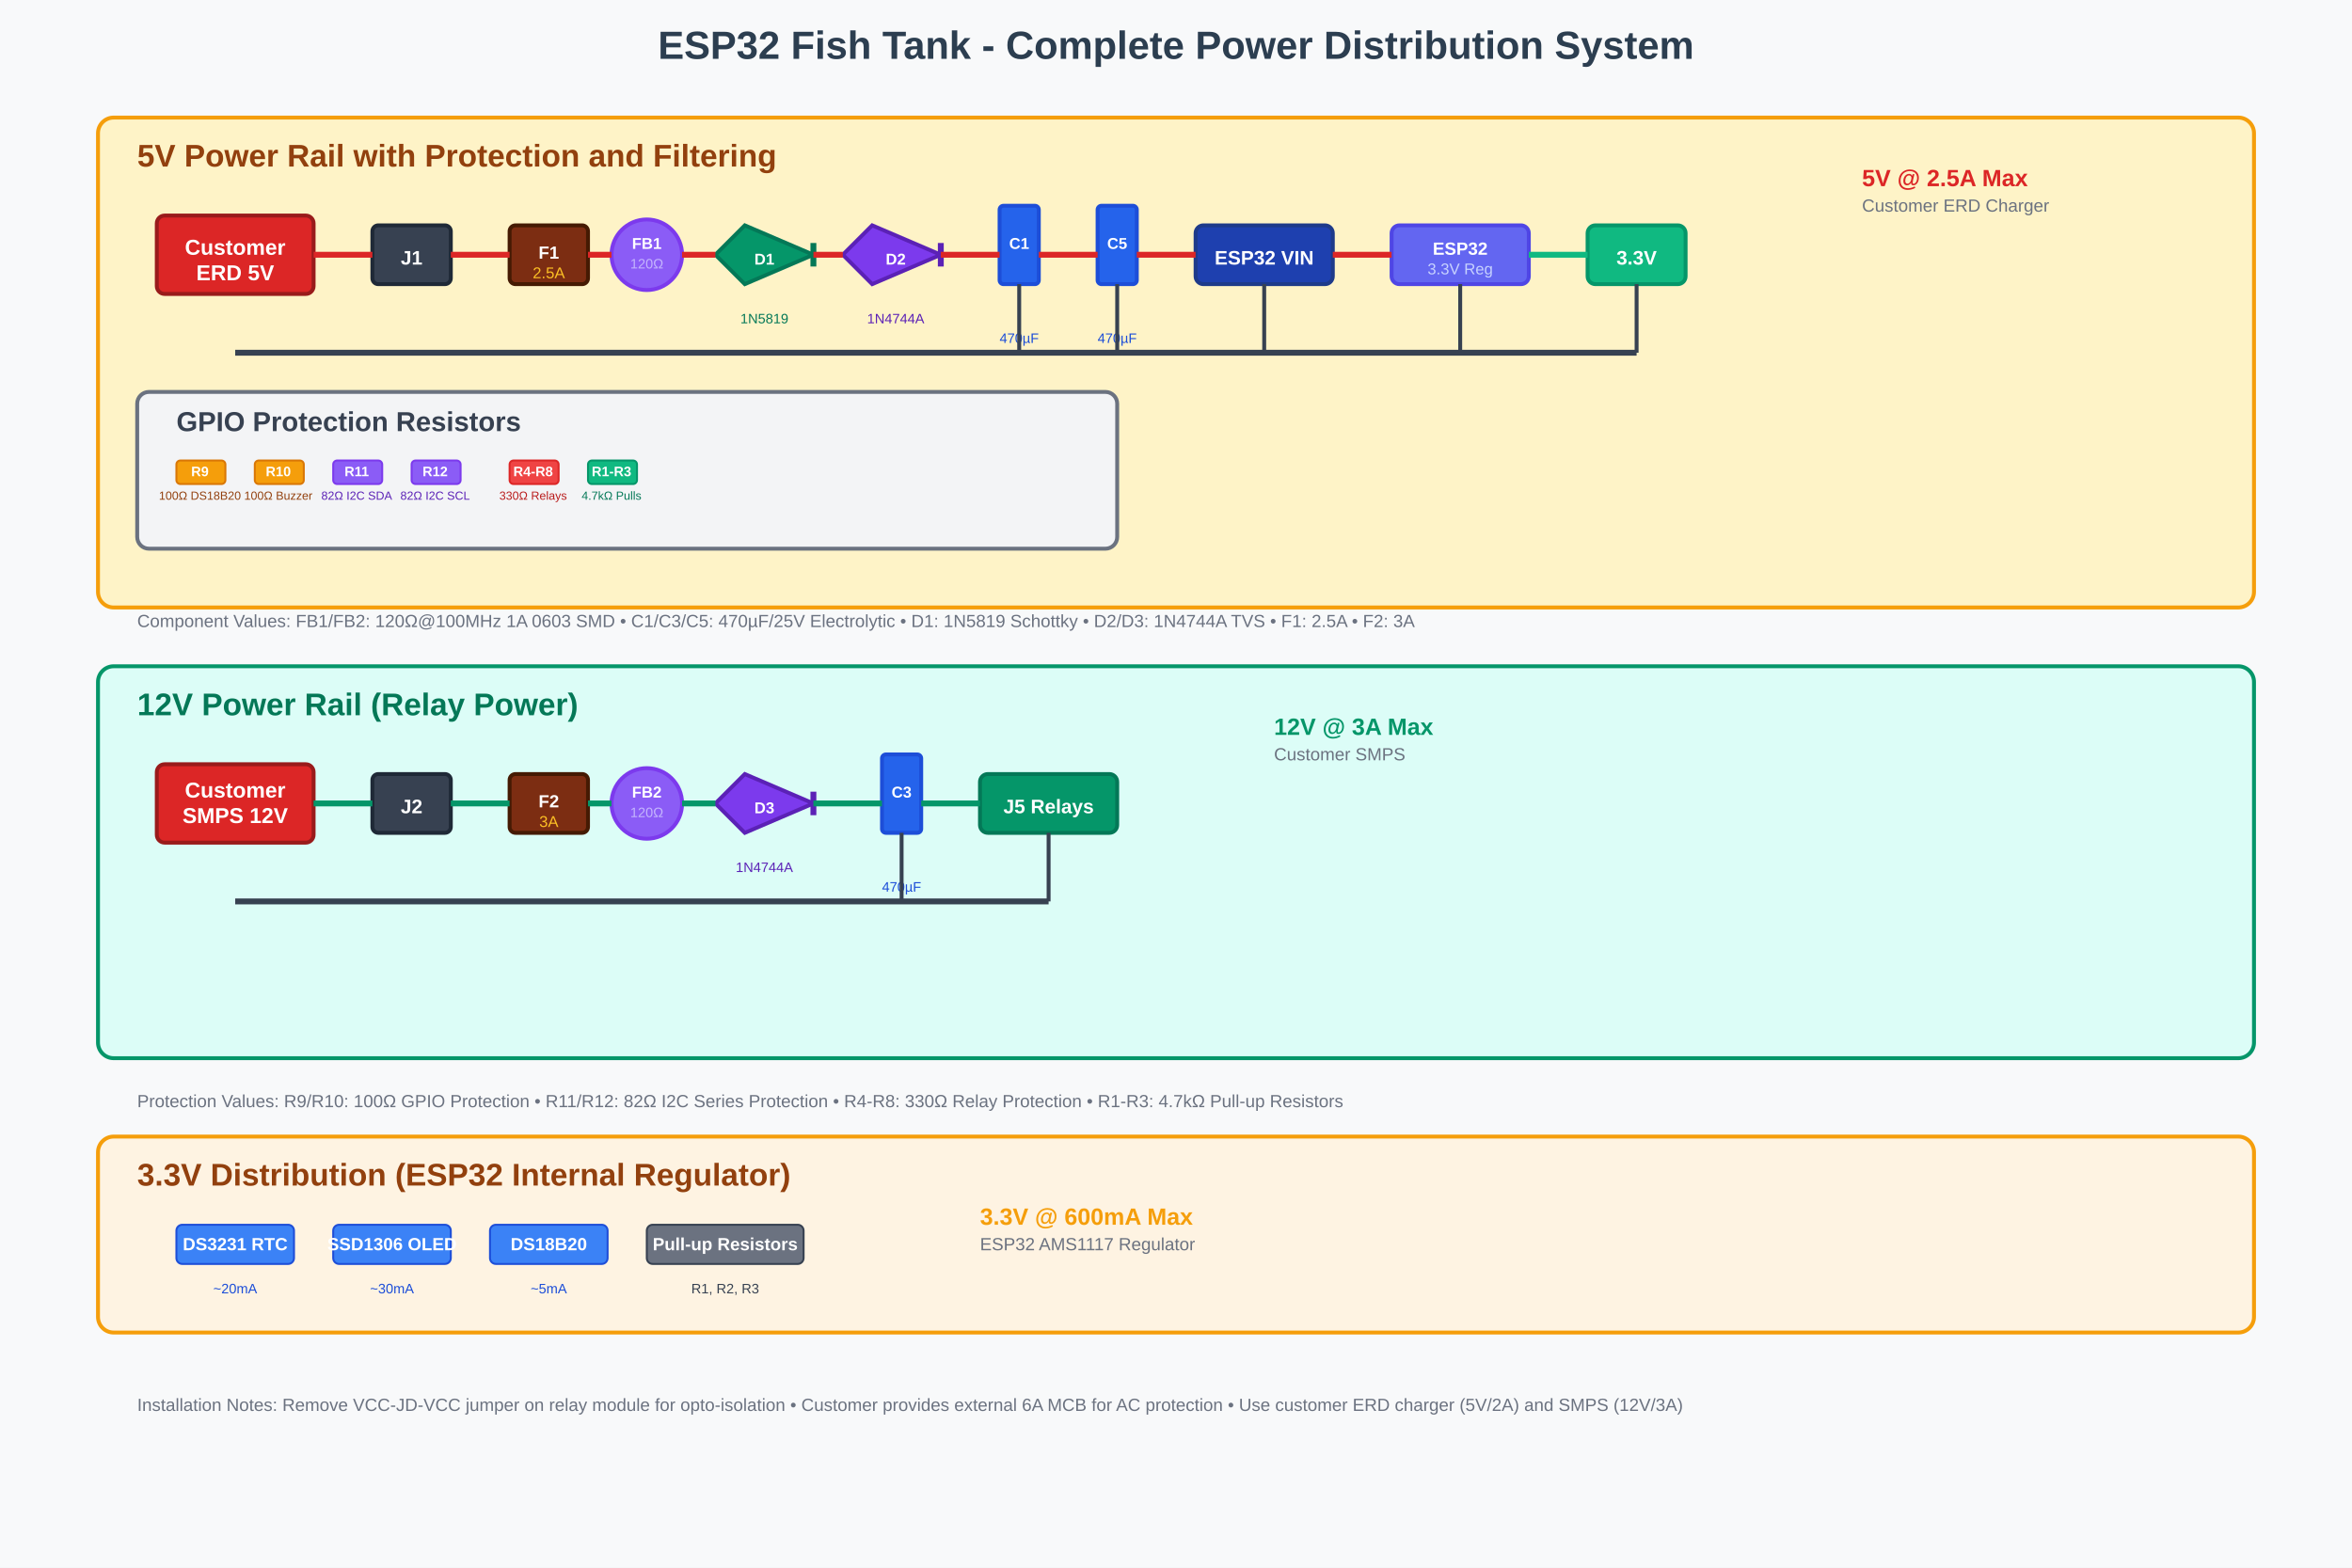
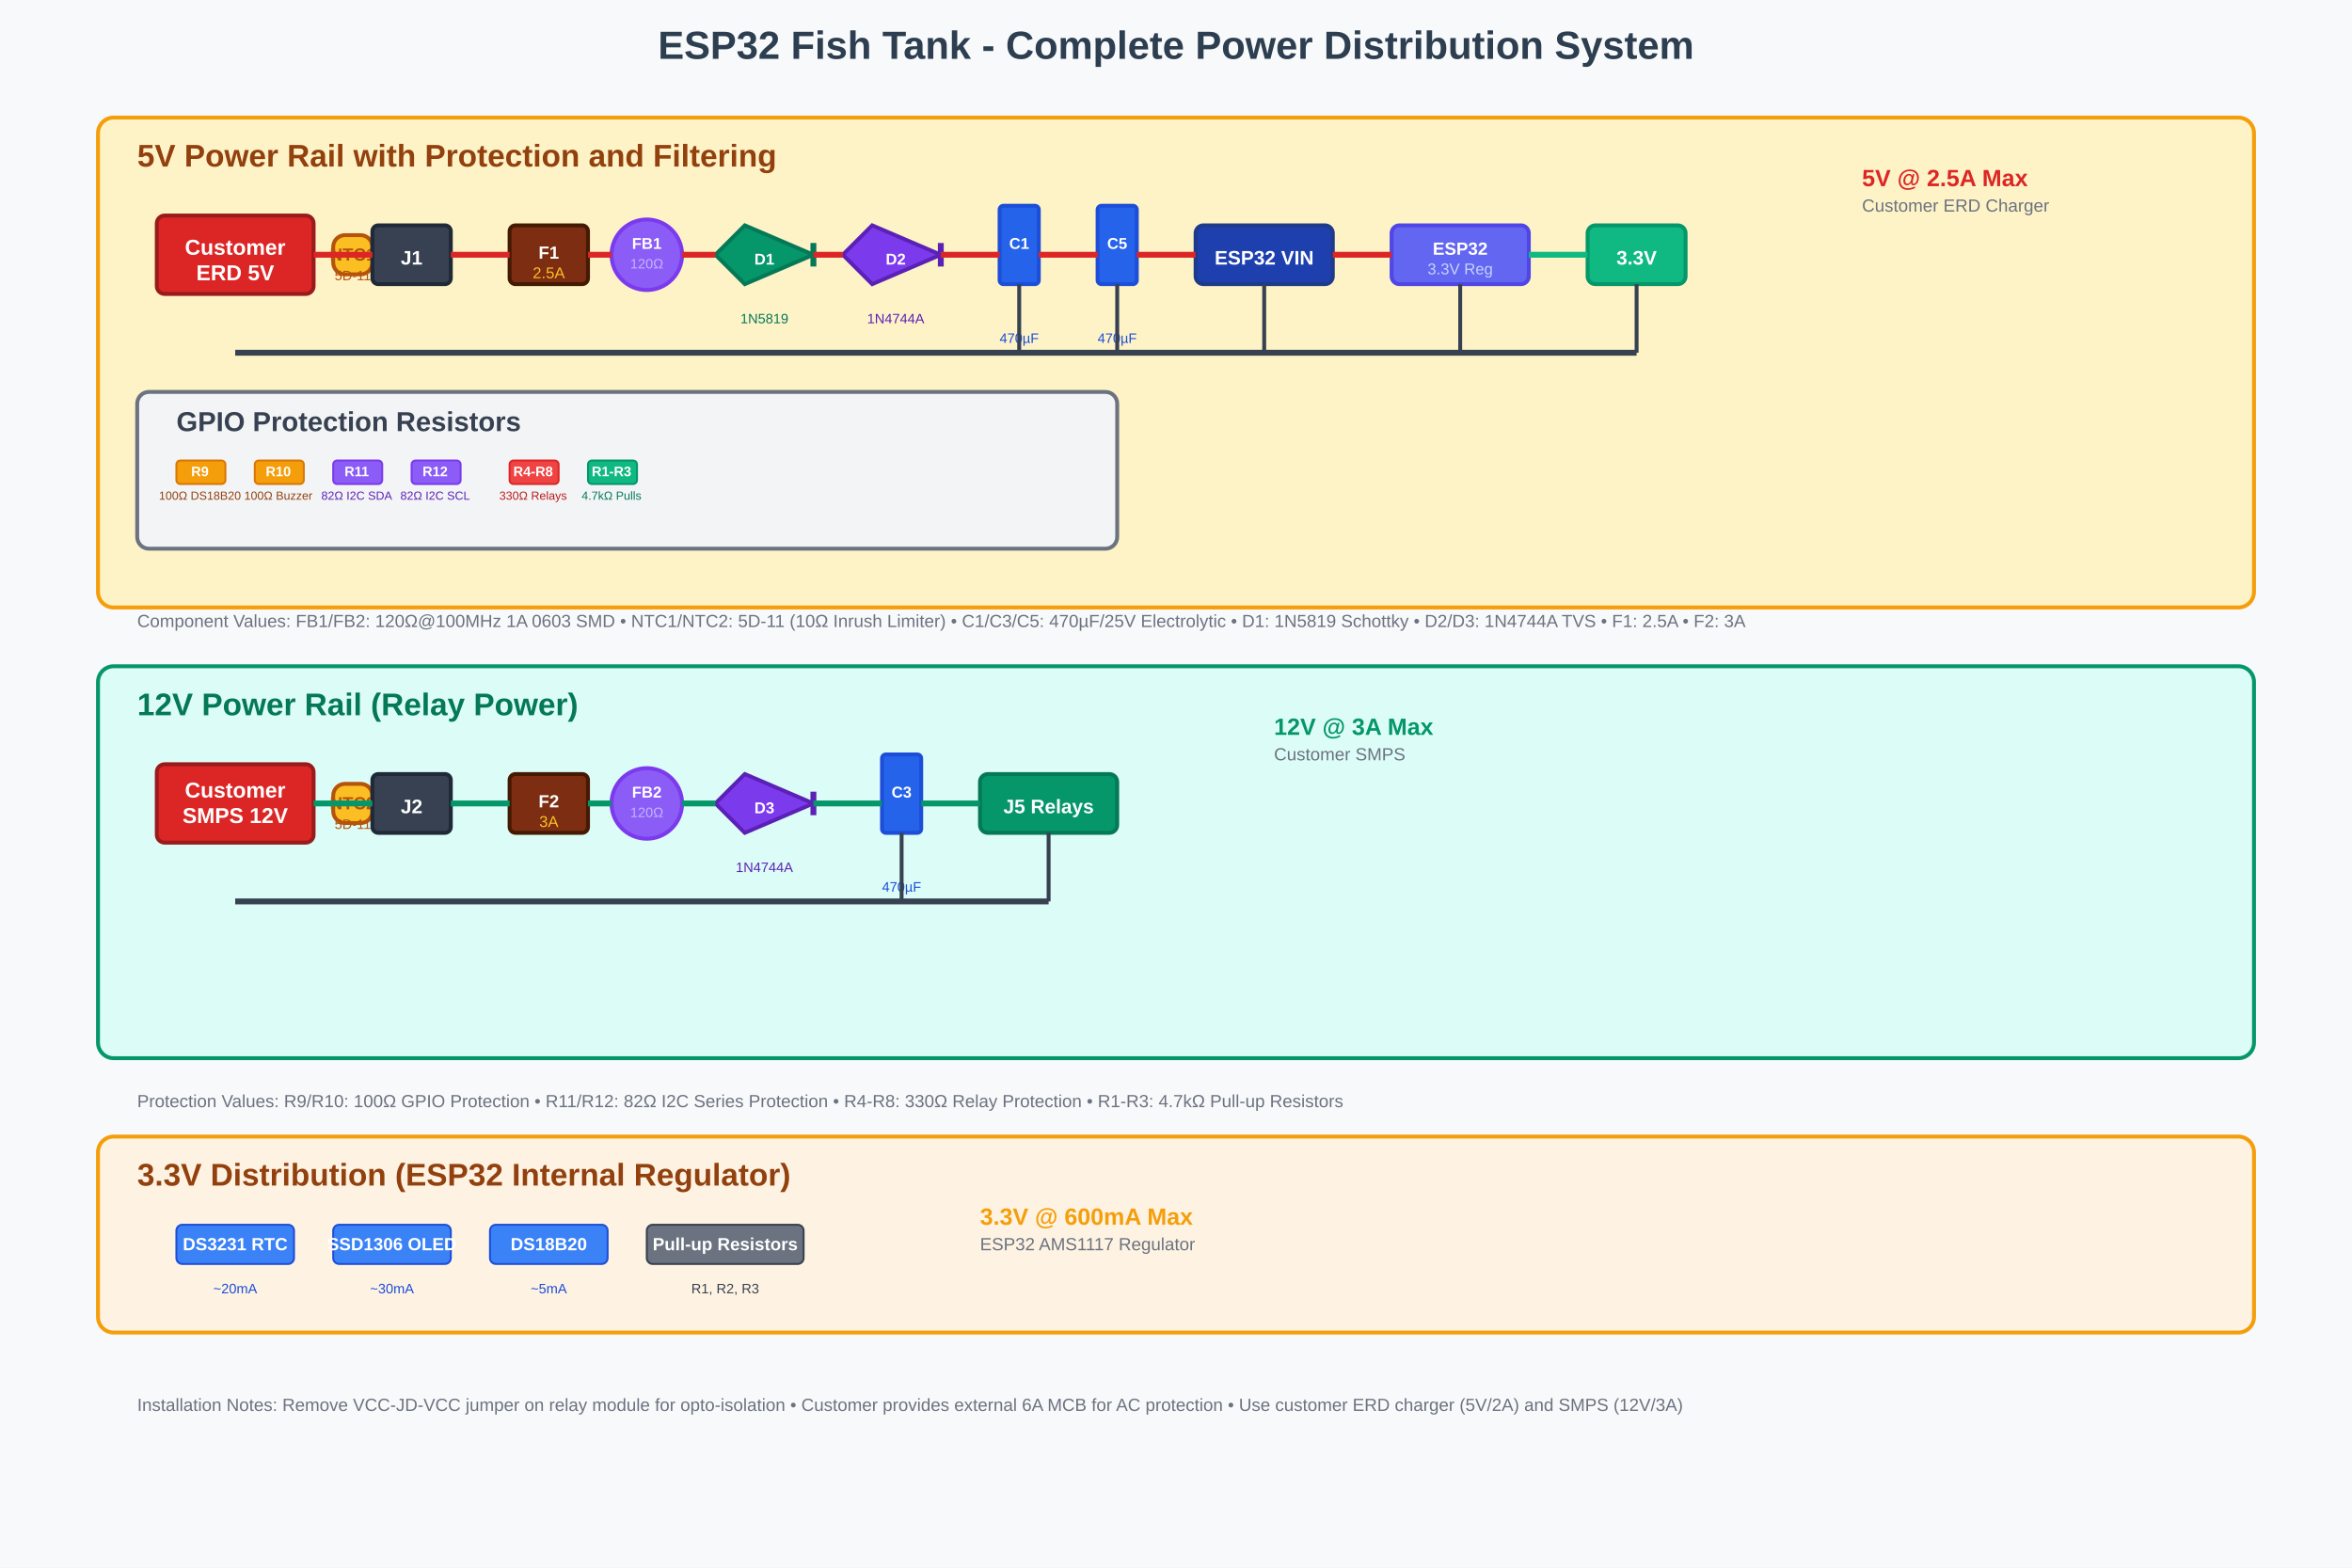
<svg xmlns="http://www.w3.org/2000/svg" width="1200" height="800">
  <rect width="1200" height="800" fill="#f8f9fa" />
  <text x="600" y="30" text-anchor="middle" font-family="Arial, sans-serif" font-size="20" font-weight="bold" fill="#2c3e50">ESP32 Fish Tank - Complete Power Distribution System</text>
  <rect x="50" y="60" width="1100" height="250" rx="8" fill="#fef3c7" stroke="#f59e0b" stroke-width="2" />
  <text x="70" y="85" font-family="Arial, sans-serif" font-size="16" font-weight="bold" fill="#92400e">5V Power Rail with Protection and Filtering</text>
  <rect x="80" y="110" width="80" height="40" rx="4" fill="#dc2626" stroke="#991b1b" stroke-width="2" />
  <text x="120" y="130" text-anchor="middle" font-family="Arial, sans-serif" font-size="11" font-weight="bold" fill="#fff">Customer</text>
  <text x="120" y="143" text-anchor="middle" font-family="Arial, sans-serif" font-size="11" font-weight="bold" fill="#fff">ERD 5V</text>
+   <rect x="170" y="120" width="20" height="20" rx="6" fill="#fbbf24" stroke="#b45309" stroke-width="2" />
+   <text x="180" y="133" text-anchor="middle" font-family="Arial, sans-serif" font-size="9" font-weight="bold" fill="#b45309">NTC1</text>
+   <text x="180" y="143" text-anchor="middle" font-family="Arial, sans-serif" font-size="7" fill="#b45309">5D-11</text>
  <rect x="190" y="115" width="40" height="30" rx="3" fill="#374151" stroke="#1f2937" stroke-width="2" />
  <text x="210" y="135" text-anchor="middle" font-family="Arial, sans-serif" font-size="10" font-weight="bold" fill="#fff">J1</text>
  <rect x="260" y="115" width="40" height="30" rx="3" fill="#7c2d12" stroke="#451a03" stroke-width="2" />
  <text x="280" y="132" text-anchor="middle" font-family="Arial, sans-serif" font-size="9" font-weight="bold" fill="#fff">F1</text>
  <text x="280" y="142" text-anchor="middle" font-family="Arial, sans-serif" font-size="8" fill="#fbbf24">2.5A</text>
  <circle cx="330" cy="130" r="18" fill="#8b5cf6" stroke="#7c3aed" stroke-width="2" />
  <text x="330" y="127" text-anchor="middle" font-family="Arial, sans-serif" font-size="8" font-weight="bold" fill="#fff">FB1</text>
  <text x="330" y="137" text-anchor="middle" font-family="Arial, sans-serif" font-size="7" fill="#c4b5fd">120Ω</text>
  <polygon points="380,115 415,130 380,145 365,130" fill="#059669" stroke="#047857" stroke-width="2" />
  <line x1="415" y1="124" x2="415" y2="136" stroke="#047857" stroke-width="3" />
  <text x="390" y="135" text-anchor="middle" font-family="Arial, sans-serif" font-size="8" font-weight="bold" fill="#fff">D1</text>
  <text x="390" y="165" text-anchor="middle" font-family="Arial, sans-serif" font-size="7" fill="#047857">1N5819</text>
  <polygon points="445,115 480,130 445,145 430,130" fill="#7c3aed" stroke="#5b21b6" stroke-width="2" />
  <line x1="480" y1="124" x2="480" y2="136" stroke="#5b21b6" stroke-width="3" />
  <text x="457" y="135" text-anchor="middle" font-family="Arial, sans-serif" font-size="8" font-weight="bold" fill="#fff">D2</text>
  <text x="457" y="165" text-anchor="middle" font-family="Arial, sans-serif" font-size="7" fill="#5b21b6">1N4744A</text>
  <rect x="510" y="105" width="20" height="40" rx="2" fill="#2563eb" stroke="#1d4ed8" stroke-width="2" />
  <text x="520" y="127" text-anchor="middle" font-family="Arial, sans-serif" font-size="8" font-weight="bold" fill="#fff">C1</text>
  <text x="520" y="175" text-anchor="middle" font-family="Arial, sans-serif" font-size="7" fill="#1d4ed8">470µF</text>
  <rect x="560" y="105" width="20" height="40" rx="2" fill="#2563eb" stroke="#1d4ed8" stroke-width="2" />
  <text x="570" y="127" text-anchor="middle" font-family="Arial, sans-serif" font-size="8" font-weight="bold" fill="#fff">C5</text>
  <text x="570" y="175" text-anchor="middle" font-family="Arial, sans-serif" font-size="7" fill="#1d4ed8">470µF</text>
  <rect x="610" y="115" width="70" height="30" rx="4" fill="#1e40af" stroke="#1e3a8a" stroke-width="2" />
  <text x="645" y="135" text-anchor="middle" font-family="Arial, sans-serif" font-size="10" font-weight="bold" fill="#fff">ESP32 VIN</text>
  <rect x="710" y="115" width="70" height="30" rx="4" fill="#6366f1" stroke="#4f46e5" stroke-width="2" />
  <text x="745" y="130" text-anchor="middle" font-family="Arial, sans-serif" font-size="9" font-weight="bold" fill="#fff">ESP32</text>
  <text x="745" y="140" text-anchor="middle" font-family="Arial, sans-serif" font-size="8" fill="#c7d2fe">3.3V Reg</text>
  <rect x="810" y="115" width="50" height="30" rx="4" fill="#10b981" stroke="#059669" stroke-width="2" />
  <text x="835" y="135" text-anchor="middle" font-family="Arial, sans-serif" font-size="10" font-weight="bold" fill="#fff">3.3V</text>
-   <line x1="160" y1="130" x2="190" y2="130" stroke="#dc2626" stroke-width="3" />
+   <line x1="160" y1="130" x2="170" y2="130" stroke="#dc2626" stroke-width="3" />
+   <line x1="190" y1="130" x2="190" y2="130" stroke="#dc2626" stroke-width="3" />
+   <line x1="170" y1="130" x2="190" y2="130" stroke="#dc2626" stroke-width="3" />
  <line x1="230" y1="130" x2="260" y2="130" stroke="#dc2626" stroke-width="3" />
  <line x1="300" y1="130" x2="312" y2="130" stroke="#dc2626" stroke-width="3" />
  <line x1="348" y1="130" x2="365" y2="130" stroke="#dc2626" stroke-width="3" />
  <line x1="415" y1="130" x2="430" y2="130" stroke="#dc2626" stroke-width="3" />
  <line x1="480" y1="130" x2="510" y2="130" stroke="#dc2626" stroke-width="3" />
  <line x1="530" y1="130" x2="560" y2="130" stroke="#dc2626" stroke-width="3" />
  <line x1="580" y1="130" x2="610" y2="130" stroke="#dc2626" stroke-width="3" />
  <line x1="680" y1="130" x2="710" y2="130" stroke="#dc2626" stroke-width="3" />
  <line x1="780" y1="130" x2="810" y2="130" stroke="#10b981" stroke-width="3" />
  <line x1="120" y1="180" x2="835" y2="180" stroke="#374151" stroke-width="3" />
  <line x1="520" y1="145" x2="520" y2="180" stroke="#374151" stroke-width="2" />
  <line x1="570" y1="145" x2="570" y2="180" stroke="#374151" stroke-width="2" />
  <line x1="645" y1="145" x2="645" y2="180" stroke="#374151" stroke-width="2" />
  <line x1="745" y1="145" x2="745" y2="180" stroke="#374151" stroke-width="2" />
  <line x1="835" y1="145" x2="835" y2="180" stroke="#374151" stroke-width="2" />
  <rect x="70" y="200" width="500" height="80" rx="6" fill="#f3f4f6" stroke="#6b7280" stroke-width="2" />
  <text x="90" y="220" font-family="Arial, sans-serif" font-size="14" font-weight="bold" fill="#374151">GPIO Protection Resistors</text>
  <rect x="90" y="235" width="25" height="12" rx="2" fill="#f59e0b" stroke="#d97706" stroke-width="1" />
  <text x="102" y="243" text-anchor="middle" font-family="Arial, sans-serif" font-size="7" font-weight="bold" fill="#fff">R9</text>
  <text x="102" y="255" text-anchor="middle" font-family="Arial, sans-serif" font-size="6" fill="#92400e">100Ω DS18B20</text>
  <rect x="130" y="235" width="25" height="12" rx="2" fill="#f59e0b" stroke="#d97706" stroke-width="1" />
  <text x="142" y="243" text-anchor="middle" font-family="Arial, sans-serif" font-size="7" font-weight="bold" fill="#fff">R10</text>
  <text x="142" y="255" text-anchor="middle" font-family="Arial, sans-serif" font-size="6" fill="#92400e">100Ω Buzzer</text>
  <rect x="170" y="235" width="25" height="12" rx="2" fill="#8b5cf6" stroke="#7c3aed" stroke-width="1" />
  <text x="182" y="243" text-anchor="middle" font-family="Arial, sans-serif" font-size="7" font-weight="bold" fill="#fff">R11</text>
  <text x="182" y="255" text-anchor="middle" font-family="Arial, sans-serif" font-size="6" fill="#5b21b6">82Ω I2C SDA</text>
  <rect x="210" y="235" width="25" height="12" rx="2" fill="#8b5cf6" stroke="#7c3aed" stroke-width="1" />
  <text x="222" y="243" text-anchor="middle" font-family="Arial, sans-serif" font-size="7" font-weight="bold" fill="#fff">R12</text>
  <text x="222" y="255" text-anchor="middle" font-family="Arial, sans-serif" font-size="6" fill="#5b21b6">82Ω I2C SCL</text>
  <rect x="260" y="235" width="25" height="12" rx="2" fill="#ef4444" stroke="#dc2626" stroke-width="1" />
  <text x="272" y="243" text-anchor="middle" font-family="Arial, sans-serif" font-size="7" font-weight="bold" fill="#fff">R4-R8</text>
  <text x="272" y="255" text-anchor="middle" font-family="Arial, sans-serif" font-size="6" fill="#b91c1c">330Ω Relays</text>
  <rect x="300" y="235" width="25" height="12" rx="2" fill="#10b981" stroke="#059669" stroke-width="1" />
  <text x="312" y="243" text-anchor="middle" font-family="Arial, sans-serif" font-size="7" font-weight="bold" fill="#fff">R1-R3</text>
  <text x="312" y="255" text-anchor="middle" font-family="Arial, sans-serif" font-size="6" fill="#047857">4.7kΩ Pulls</text>
  <rect x="50" y="340" width="1100" height="200" rx="8" fill="#dcfdf7" stroke="#059669" stroke-width="2" />
  <text x="70" y="365" font-family="Arial, sans-serif" font-size="16" font-weight="bold" fill="#047857">12V Power Rail (Relay Power)</text>
  <rect x="80" y="390" width="80" height="40" rx="4" fill="#dc2626" stroke="#991b1b" stroke-width="2" />
  <text x="120" y="407" text-anchor="middle" font-family="Arial, sans-serif" font-size="11" font-weight="bold" fill="#fff">Customer</text>
  <text x="120" y="420" text-anchor="middle" font-family="Arial, sans-serif" font-size="11" font-weight="bold" fill="#fff">SMPS 12V</text>
+   <rect x="170" y="400" width="20" height="20" rx="6" fill="#fbbf24" stroke="#b45309" stroke-width="2" />
+   <text x="180" y="413" text-anchor="middle" font-family="Arial, sans-serif" font-size="9" font-weight="bold" fill="#b45309">NTC2</text>
+   <text x="180" y="423" text-anchor="middle" font-family="Arial, sans-serif" font-size="7" fill="#b45309">5D-11</text>
  <rect x="190" y="395" width="40" height="30" rx="3" fill="#374151" stroke="#1f2937" stroke-width="2" />
  <text x="210" y="415" text-anchor="middle" font-family="Arial, sans-serif" font-size="10" font-weight="bold" fill="#fff">J2</text>
  <rect x="260" y="395" width="40" height="30" rx="3" fill="#7c2d12" stroke="#451a03" stroke-width="2" />
  <text x="280" y="412" text-anchor="middle" font-family="Arial, sans-serif" font-size="9" font-weight="bold" fill="#fff">F2</text>
  <text x="280" y="422" text-anchor="middle" font-family="Arial, sans-serif" font-size="8" fill="#fbbf24">3A</text>
  <circle cx="330" cy="410" r="18" fill="#8b5cf6" stroke="#7c3aed" stroke-width="2" />
  <text x="330" y="407" text-anchor="middle" font-family="Arial, sans-serif" font-size="8" font-weight="bold" fill="#fff">FB2</text>
  <text x="330" y="417" text-anchor="middle" font-family="Arial, sans-serif" font-size="7" fill="#c4b5fd">120Ω</text>
  <polygon points="380,395 415,410 380,425 365,410" fill="#7c3aed" stroke="#5b21b6" stroke-width="2" />
  <line x1="415" y1="404" x2="415" y2="416" stroke="#5b21b6" stroke-width="3" />
  <text x="390" y="415" text-anchor="middle" font-family="Arial, sans-serif" font-size="8" font-weight="bold" fill="#fff">D3</text>
  <text x="390" y="445" text-anchor="middle" font-family="Arial, sans-serif" font-size="7" fill="#5b21b6">1N4744A</text>
  <rect x="450" y="385" width="20" height="40" rx="2" fill="#2563eb" stroke="#1d4ed8" stroke-width="2" />
  <text x="460" y="407" text-anchor="middle" font-family="Arial, sans-serif" font-size="8" font-weight="bold" fill="#fff">C3</text>
  <text x="460" y="455" text-anchor="middle" font-family="Arial, sans-serif" font-size="7" fill="#1d4ed8">470µF</text>
  <rect x="500" y="395" width="70" height="30" rx="4" fill="#059669" stroke="#047857" stroke-width="2" />
  <text x="535" y="415" text-anchor="middle" font-family="Arial, sans-serif" font-size="10" font-weight="bold" fill="#fff">J5 Relays</text>
-   <line x1="160" y1="410" x2="190" y2="410" stroke="#059669" stroke-width="3" />
+   <line x1="160" y1="410" x2="170" y2="410" stroke="#059669" stroke-width="3" />
+   <line x1="170" y1="410" x2="190" y2="410" stroke="#059669" stroke-width="3" />
  <line x1="230" y1="410" x2="260" y2="410" stroke="#059669" stroke-width="3" />
  <line x1="300" y1="410" x2="312" y2="410" stroke="#059669" stroke-width="3" />
  <line x1="348" y1="410" x2="365" y2="410" stroke="#059669" stroke-width="3" />
  <line x1="415" y1="410" x2="450" y2="410" stroke="#059669" stroke-width="3" />
  <line x1="470" y1="410" x2="500" y2="410" stroke="#059669" stroke-width="3" />
  <line x1="120" y1="460" x2="535" y2="460" stroke="#374151" stroke-width="3" />
  <line x1="460" y1="425" x2="460" y2="460" stroke="#374151" stroke-width="2" />
  <line x1="535" y1="425" x2="535" y2="460" stroke="#374151" stroke-width="2" />
  <rect x="50" y="580" width="1100" height="100" rx="8" fill="#fef3e2" stroke="#f59e0b" stroke-width="2" />
  <text x="70" y="605" font-family="Arial, sans-serif" font-size="16" font-weight="bold" fill="#92400e">3.3V Distribution (ESP32 Internal Regulator)</text>
  <rect x="90" y="625" width="60" height="20" rx="3" fill="#3b82f6" stroke="#1d4ed8" stroke-width="1" />
  <text x="120" y="638" text-anchor="middle" font-family="Arial, sans-serif" font-size="9" font-weight="bold" fill="#fff">DS3231 RTC</text>
  <text x="120" y="660" text-anchor="middle" font-family="Arial, sans-serif" font-size="7" fill="#1d4ed8">~20mA</text>
  <rect x="170" y="625" width="60" height="20" rx="3" fill="#3b82f6" stroke="#1d4ed8" stroke-width="1" />
  <text x="200" y="638" text-anchor="middle" font-family="Arial, sans-serif" font-size="9" font-weight="bold" fill="#fff">SSD1306 OLED</text>
  <text x="200" y="660" text-anchor="middle" font-family="Arial, sans-serif" font-size="7" fill="#1d4ed8">~30mA</text>
  <rect x="250" y="625" width="60" height="20" rx="3" fill="#3b82f6" stroke="#1d4ed8" stroke-width="1" />
  <text x="280" y="638" text-anchor="middle" font-family="Arial, sans-serif" font-size="9" font-weight="bold" fill="#fff">DS18B20</text>
  <text x="280" y="660" text-anchor="middle" font-family="Arial, sans-serif" font-size="7" fill="#1d4ed8">~5mA</text>
  <rect x="330" y="625" width="80" height="20" rx="3" fill="#6b7280" stroke="#374151" stroke-width="1" />
  <text x="370" y="638" text-anchor="middle" font-family="Arial, sans-serif" font-size="9" font-weight="bold" fill="#fff">Pull-up Resistors</text>
  <text x="370" y="660" text-anchor="middle" font-family="Arial, sans-serif" font-size="7" fill="#374151">R1, R2, R3</text>
  <text x="950" y="95" font-family="Arial, sans-serif" font-size="12" font-weight="bold" fill="#dc2626">5V @ 2.5A Max</text>
  <text x="950" y="108" font-family="Arial, sans-serif" font-size="9" fill="#6b7280">Customer ERD Charger</text>
  <text x="650" y="375" font-family="Arial, sans-serif" font-size="12" font-weight="bold" fill="#059669">12V @ 3A Max</text>
  <text x="650" y="388" font-family="Arial, sans-serif" font-size="9" fill="#6b7280">Customer SMPS</text>
  <text x="500" y="625" font-family="Arial, sans-serif" font-size="12" font-weight="bold" fill="#f59e0b">3.3V @ 600mA Max</text>
  <text x="500" y="638" font-family="Arial, sans-serif" font-size="9" fill="#6b7280">ESP32 AMS1117 Regulator</text>
-   <text x="70" y="320" font-family="Arial, sans-serif" font-size="9" fill="#6b7280">Component Values: FB1/FB2: 120Ω@100MHz 1A 0603 SMD • C1/C3/C5: 470µF/25V Electrolytic • D1: 1N5819 Schottky • D2/D3: 1N4744A TVS • F1: 2.5A • F2: 3A</text>
+   <text x="70" y="320" font-family="Arial, sans-serif" font-size="9" fill="#6b7280">Component Values: FB1/FB2: 120Ω@100MHz 1A 0603 SMD • NTC1/NTC2: 5D-11 (10Ω Inrush Limiter) • C1/C3/C5: 470µF/25V Electrolytic • D1: 1N5819 Schottky • D2/D3: 1N4744A TVS • F1: 2.5A • F2: 3A</text>
  <text x="70" y="565" font-family="Arial, sans-serif" font-size="9" fill="#6b7280">Protection Values: R9/R10: 100Ω GPIO Protection • R11/R12: 82Ω I2C Series Protection • R4-R8: 330Ω Relay Protection • R1-R3: 4.7kΩ Pull-up Resistors</text>
  <text x="70" y="720" font-family="Arial, sans-serif" font-size="9" fill="#6b7280">Installation Notes: Remove VCC-JD-VCC jumper on relay module for opto-isolation • Customer provides external 6A MCB for AC protection • Use customer ERD charger (5V/2A) and SMPS (12V/3A)</text>
</svg>
